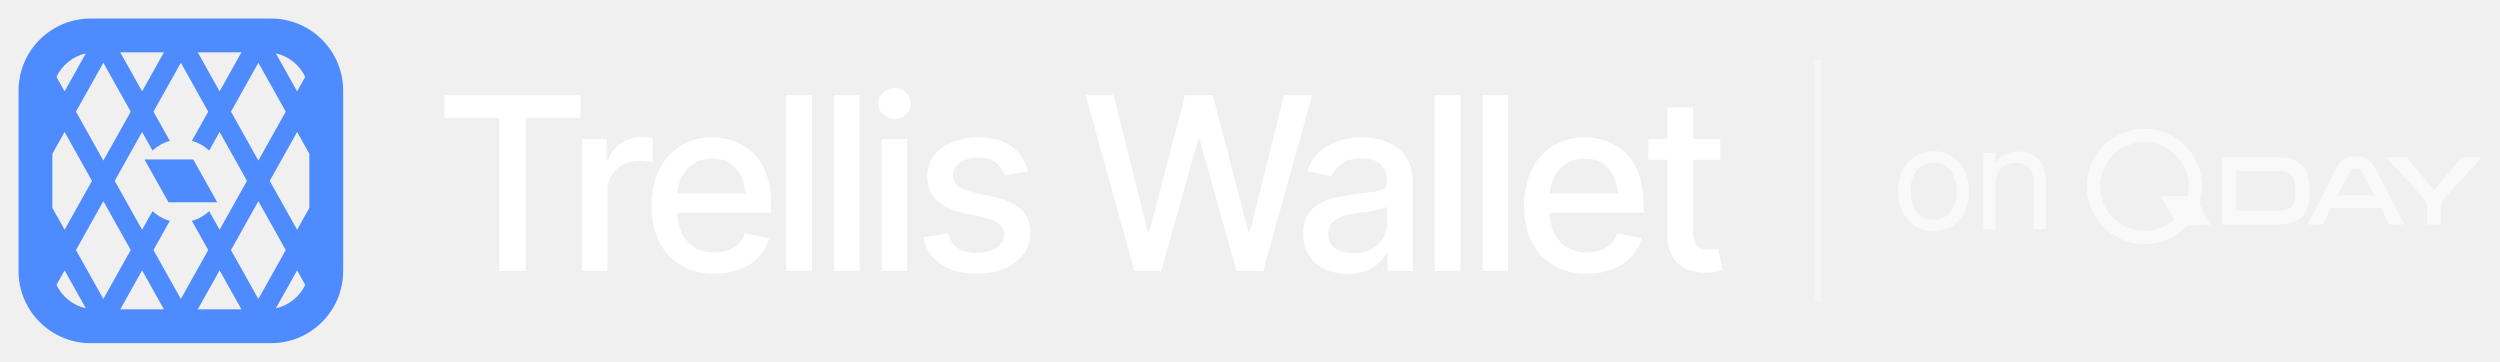
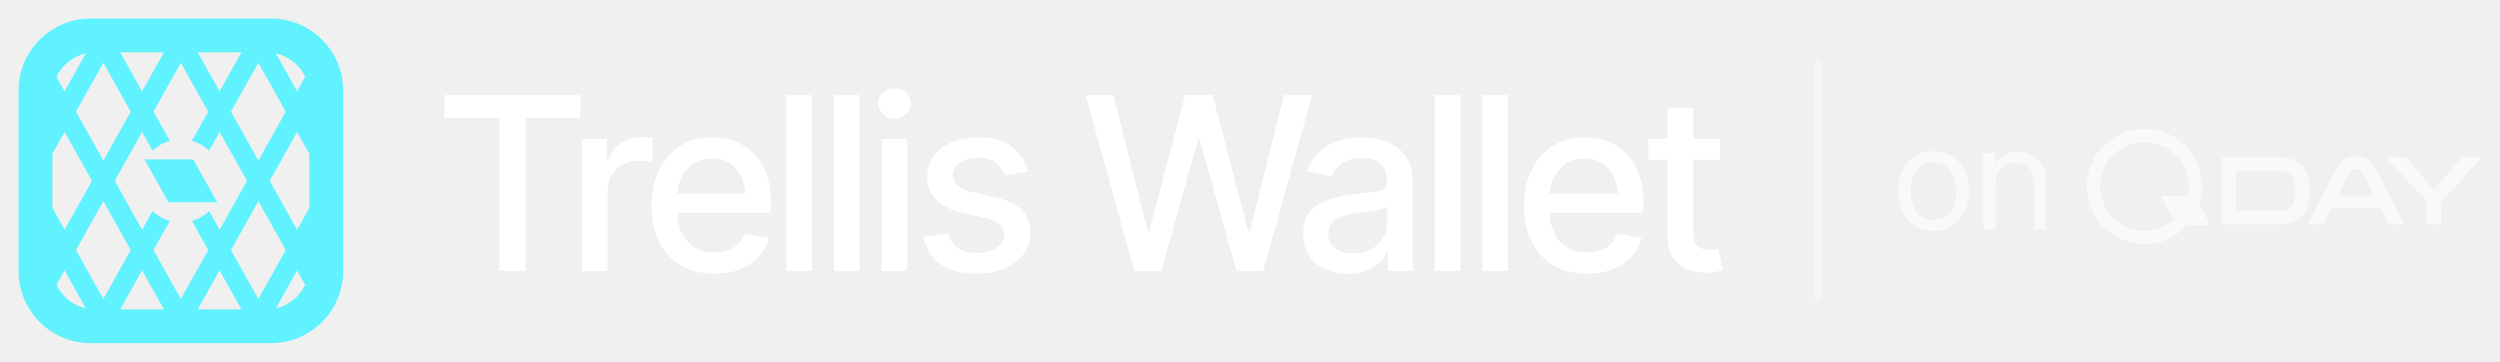
<svg xmlns="http://www.w3.org/2000/svg" viewBox="-4.00 -4.00 539.11 78.00">
  <g fill="#ffffff">
    <svg x="0.00" y="0.00" width="70.00" height="70.00" viewBox="14.000 14.000 72.000 72.000" overflow="visible">
-       <g fill="#4d8bff">
+       <g fill="#60f2ff">
        <path d="M30.0 14.0H70.0C78.837 14.0 86.0 21.163 86.0 30.0V70.0C86.0 78.837 78.837 86.0 70.0 86.0H30.0C21.163 86.0 14.0 78.837 14.0 70.0V30.0C14.0 21.163 21.163 14.0 30.0 14.0ZM50.0 23.803 43.926 34.65 47.554 41.129C46.098 41.529 44.787 42.278 43.716 43.281L41.404 39.153L35.33 50.0L41.404 60.847L43.716 56.719C44.787 57.722 46.098 58.471 47.554 58.871L43.926 65.35L50.0 76.197L56.074 65.35L52.446 58.871C53.902 58.471 55.213 57.722 56.284 56.719L58.596 60.847L64.67 50.0L58.596 39.153L56.284 43.281C55.213 42.278 53.902 41.529 52.446 41.129L56.074 34.65ZM67.192 54.503 61.117 65.35 67.192 76.197 73.266 65.35ZM67.192 23.803 61.117 34.65 67.192 45.497 73.266 34.65ZM32.808 76.197 38.883 65.35 32.808 54.503 26.734 65.35ZM32.808 45.497 38.883 34.65 32.808 23.803 26.734 34.65ZM21.5 43.996V56.004L24.212 60.847L30.287 50.0L24.212 39.153ZM78.5 56.004V43.996L75.788 39.153L69.713 50.0L75.788 60.847ZM41.934 45.25H52.746L58.066 54.75H47.254ZM46.247 21.5H36.561L41.404 30.147ZM36.561 78.5H46.247L41.404 69.853ZM63.439 21.5H53.753L58.596 30.147ZM53.753 78.5H63.439L58.596 69.853ZM24.212 69.853 22.412 73.067C23.65 75.676 26.042 77.631 28.928 78.273ZM71.072 78.273C73.958 77.631 76.35 75.676 77.588 73.067L75.788 69.853ZM77.588 26.933C76.35 24.324 73.958 22.369 71.072 21.727L75.788 30.147ZM28.928 21.727C26.042 22.369 23.65 24.324 22.412 26.933L24.212 30.147Z" />
      </g>
    </svg>
    <svg x="92.00" y="15.00" width="275.31" height="40.00" viewBox="2.615 -75.650 528.250 76.750" overflow="visible">
      <g fill="#ffffff">
        <path d="M2.266 -63.32V-72.754H58.574V-63.32H35.918V0.0H25V-63.32ZM59.234 0.0V-54.59H69.449V-45.859H70.035Q71.539 -50.264 75.333 -52.808Q79.127 -55.352 83.902 -55.352Q84.899 -55.352 86.246 -55.293Q87.594 -55.234 88.414 -55.117V-44.98Q87.77 -45.166 86.134 -45.366Q84.498 -45.566 82.828 -45.566Q79.088 -45.566 76.129 -43.979Q73.17 -42.392 71.485 -39.624Q69.801 -36.855 69.801 -33.262V0.0ZM114.025 1.133Q105.988 1.133 100.134 -2.349Q94.279 -5.83 91.145 -12.148Q88.01 -18.467 88.01 -26.914Q88.01 -35.322 91.11 -41.704Q94.211 -48.086 99.846 -51.68Q105.48 -55.273 113.068 -55.273Q117.707 -55.273 122.067 -53.755Q126.428 -52.236 129.895 -48.97Q133.361 -45.703 135.383 -40.488Q137.404 -35.273 137.404 -27.871V-24.082H93.986V-32.012H131.936L127.014 -29.375Q127.014 -34.414 125.451 -38.267Q123.889 -42.119 120.793 -44.311Q117.697 -46.504 113.107 -46.504Q108.518 -46.504 105.266 -44.292Q102.014 -42.08 100.295 -38.462Q98.576 -34.844 98.576 -30.547V-25.156Q98.576 -19.551 100.525 -15.635Q102.473 -11.719 105.979 -9.678Q109.484 -7.637 114.104 -7.637Q117.121 -7.637 119.597 -8.511Q122.072 -9.385 123.869 -11.143Q125.666 -12.9 126.603 -15.469L136.662 -13.594Q135.461 -9.18 132.38 -5.864Q129.299 -2.549 124.626 -0.708Q119.953 1.133 114.025 1.133ZM154.373 -72.754V0.0H143.807V-72.754ZM174.076 -72.754V0.0H163.51V-72.754ZM183.213 0.0V-54.59H193.779V0.0ZM188.525 -62.969Q185.772 -62.969 183.799 -64.824Q181.826 -66.678 181.826 -69.297Q181.826 -71.924 183.799 -73.774Q185.772 -75.625 188.525 -75.625Q191.279 -75.625 193.252 -73.774Q195.225 -71.924 195.225 -69.302Q195.225 -66.68 193.252 -64.824Q191.279 -62.969 188.525 -62.969ZM243.736 -41.191 234.127 -39.551Q233.229 -42.275 230.704 -44.575Q228.18 -46.875 223.189 -46.875Q218.697 -46.875 215.69 -44.839Q212.682 -42.803 212.682 -39.687Q212.682 -36.943 214.708 -35.244Q216.734 -33.545 221.217 -32.5L229.928 -30.547Q237.418 -28.848 241.114 -25.195Q244.811 -21.543 244.811 -15.801Q244.811 -10.879 241.979 -7.056Q239.147 -3.232 234.132 -1.05Q229.117 1.133 222.525 1.133Q213.346 1.133 207.579 -2.817Q201.812 -6.768 200.475 -13.984L210.69 -15.547Q211.676 -11.514 214.674 -9.478Q217.672 -7.441 222.467 -7.441Q227.662 -7.441 230.807 -9.639Q233.951 -11.836 233.951 -14.941Q233.951 -20.127 226.217 -21.914L217.018 -23.984Q209.342 -25.732 205.699 -29.507Q202.057 -33.281 202.057 -39.062Q202.057 -43.916 204.757 -47.559Q207.457 -51.201 212.218 -53.237Q216.979 -55.273 223.111 -55.273Q231.998 -55.273 237.052 -51.421Q242.106 -47.568 243.736 -41.191ZM287.772 0.0 267.615 -72.754H279.139L293.318 -16.387H293.983L308.748 -72.754H320.194L334.881 -16.348H335.623L349.725 -72.754H361.326L341.092 0.0H330.037L314.764 -54.453H314.178L298.904 0.0ZM376.078 1.191Q370.893 1.191 366.688 -0.737Q362.484 -2.666 360.043 -6.377Q357.602 -10.088 357.602 -15.43Q357.602 -20.078 359.389 -23.037Q361.176 -25.996 364.203 -27.749Q367.23 -29.502 370.946 -30.386Q374.662 -31.27 378.559 -31.719Q383.461 -32.295 386.493 -32.666Q389.525 -33.037 390.927 -33.892Q392.328 -34.746 392.328 -36.66V-36.934Q392.328 -41.533 389.721 -44.087Q387.113 -46.641 381.957 -46.641Q376.625 -46.641 373.539 -44.307Q370.453 -41.973 369.281 -39.082L359.281 -41.348Q361.068 -46.328 364.501 -49.394Q367.934 -52.461 372.401 -53.867Q376.869 -55.273 381.781 -55.273Q385.053 -55.273 388.715 -54.512Q392.377 -53.75 395.629 -51.719Q398.881 -49.687 400.927 -45.933Q402.973 -42.178 402.973 -36.23V0.0H392.582V-7.48H392.191Q391.195 -5.459 389.13 -3.462Q387.064 -1.465 383.842 -0.137Q380.619 1.191 376.078 1.191ZM378.363 -7.305Q382.797 -7.305 385.927 -9.053Q389.057 -10.801 390.712 -13.628Q392.367 -16.455 392.367 -19.648V-26.719Q391.781 -26.152 390.18 -25.684Q388.578 -25.215 386.522 -24.853Q384.467 -24.492 382.499 -24.238Q380.531 -23.984 379.242 -23.828Q376.166 -23.408 373.612 -22.485Q371.059 -21.562 369.535 -19.849Q368.012 -18.135 368.012 -15.273Q368.012 -11.338 370.927 -9.321Q373.842 -7.305 378.363 -7.305ZM422.666 -72.754V0.0H412.1V-72.754ZM442.369 -72.754V0.0H431.803V-72.754ZM475.022 1.133Q466.984 1.133 461.13 -2.349Q455.275 -5.83 452.141 -12.148Q449.006 -18.467 449.006 -26.914Q449.006 -35.322 452.106 -41.704Q455.207 -48.086 460.842 -51.68Q466.477 -55.273 474.064 -55.273Q478.703 -55.273 483.064 -53.755Q487.424 -52.236 490.891 -48.97Q494.357 -45.703 496.379 -40.488Q498.4 -35.273 498.4 -27.871V-24.082H454.982V-32.012H492.932L488.01 -29.375Q488.01 -34.414 486.447 -38.267Q484.885 -42.119 481.789 -44.311Q478.693 -46.504 474.104 -46.504Q469.514 -46.504 466.262 -44.292Q463.01 -42.08 461.291 -38.462Q459.572 -34.844 459.572 -30.547V-25.156Q459.572 -19.551 461.521 -15.635Q463.469 -11.719 466.975 -9.678Q470.481 -7.637 475.1 -7.637Q478.117 -7.637 480.593 -8.511Q483.068 -9.385 484.865 -11.143Q486.662 -12.9 487.6 -15.469L497.658 -13.594Q496.457 -9.18 493.376 -5.864Q490.295 -2.549 485.622 -0.708Q480.949 1.133 475.022 1.133ZM530.213 -54.59V-46.035H500.447V-54.59ZM508.396 -67.578H518.963V-16.016Q518.963 -12.275 520.545 -10.523Q522.127 -8.77 525.565 -8.77Q526.404 -8.77 527.366 -8.887Q528.328 -9.004 529.295 -9.199L531.268 -0.41Q529.656 0.127 527.762 0.42Q525.867 0.713 523.973 0.713Q516.863 0.713 512.63 -3.252Q508.396 -7.217 508.396 -13.848Z" />
      </g>
    </svg>
    <rect x="387.31" y="9.00" width="1.40" height="52.00" opacity=".35" />
    <g opacity=".6">
      <svg x="405.31" y="28.60" width="31.89" height="17.20" viewBox="3.490 -52.760 99.875 53.875" overflow="visible">
        <g fill="#ffffff">
          <path d="M27.441 1.172Q20.312 1.172 14.917 -2.271Q9.521 -5.713 6.519 -11.768Q3.516 -17.822 3.516 -25.684Q3.516 -33.594 6.519 -39.697Q9.521 -45.801 14.917 -49.268Q20.312 -52.734 27.441 -52.734Q34.619 -52.734 39.99 -49.268Q45.361 -45.801 48.364 -39.697Q51.367 -33.594 51.367 -25.684Q51.367 -17.822 48.364 -11.768Q45.361 -5.713 39.99 -2.271Q34.619 1.172 27.441 1.172ZM27.441 -6.348Q32.324 -6.348 35.791 -8.74Q39.258 -11.133 41.113 -15.503Q42.969 -19.873 42.969 -25.684Q42.969 -31.592 41.113 -35.962Q39.258 -40.332 35.791 -42.773Q32.324 -45.215 27.441 -45.215Q22.607 -45.215 19.116 -42.798Q15.625 -40.381 13.77 -35.986Q11.914 -31.592 11.914 -25.684Q11.914 -19.824 13.77 -15.479Q15.625 -11.133 19.092 -8.74Q22.559 -6.348 27.441 -6.348ZM69.336 -30.176V0.0H61.035V-51.562H69.141V-39.062H66.797Q69.336 -46.045 73.853 -49.292Q78.369 -52.539 84.473 -52.539Q89.697 -52.539 93.994 -50.269Q98.291 -47.998 100.854 -43.457Q103.418 -38.916 103.418 -32.031V0.0H95.117V-31.445Q95.117 -38.135 91.919 -41.528Q88.721 -44.922 82.91 -44.922Q79.15 -44.922 76.074 -43.408Q72.998 -41.895 71.167 -38.647Q69.336 -35.4 69.336 -30.176Z" />
        </g>
      </svg>
      <svg x="446.00" y="23.80" width="85.11" height="24.80" viewBox="0.000 0.625 72.500 21.125" overflow="visible">
        <g fill="#ffffff">
          <path d="M21.18 11.185C21.18 12.309 21.005 13.393 20.681 14.409L22.744 18.265L18.336 18.407C16.403 20.479 13.648 21.775 10.591 21.775C4.742 21.775 0.001 17.034 0.001 11.185C0.001 5.337 4.742 0.596 10.591 0.596C16.439 0.596 21.18 5.337 21.18 11.185ZM18.736 11.185C18.736 6.687 15.089 3.04 10.591 3.04C6.092 3.04 2.445 6.687 2.445 11.185C2.445 15.684 6.092 19.331 10.591 19.331C12.671 19.331 14.569 18.552 16.008 17.269L13.621 12.997L18.549 12.929C18.672 12.367 18.736 11.784 18.736 11.185Z" />
          <path d="M55.004 5.845H58.759L62.55 10.412C62.929 10.882 63.416 11.351 63.777 11.983C64.138 11.351 64.625 10.882 65.023 10.412L68.814 5.845H72.568L66.467 12.507C66.07 12.94 65.077 13.915 65.077 14.655V18.193H62.495V14.655C62.495 13.896 61.484 12.922 61.105 12.507L55.004 5.845Z" />
          <path d="M53.273 8.282L58.345 18.193H55.565L53.995 15.142H44.897L43.326 18.193H40.564L45.619 8.282C46.395 6.748 47.334 5.665 49.446 5.665C51.558 5.665 52.479 6.748 53.273 8.282ZM52.803 12.849L50.727 8.806C50.457 8.282 50.114 7.957 49.446 7.957C48.778 7.957 48.435 8.282 48.164 8.806L46.07 12.849H52.803Z" />
          <path d="M24.856 18.193V5.845H35.002C39.424 5.845 40.941 7.957 40.941 12.019C40.941 16.081 39.424 18.193 35.002 18.193H24.856ZM38.305 12.019C38.305 9.654 37.944 8.355 35.002 8.355H27.438V15.666H35.002C37.944 15.666 38.305 14.384 38.305 12.019Z" />
        </g>
      </svg>
    </g>
  </g>
</svg>
